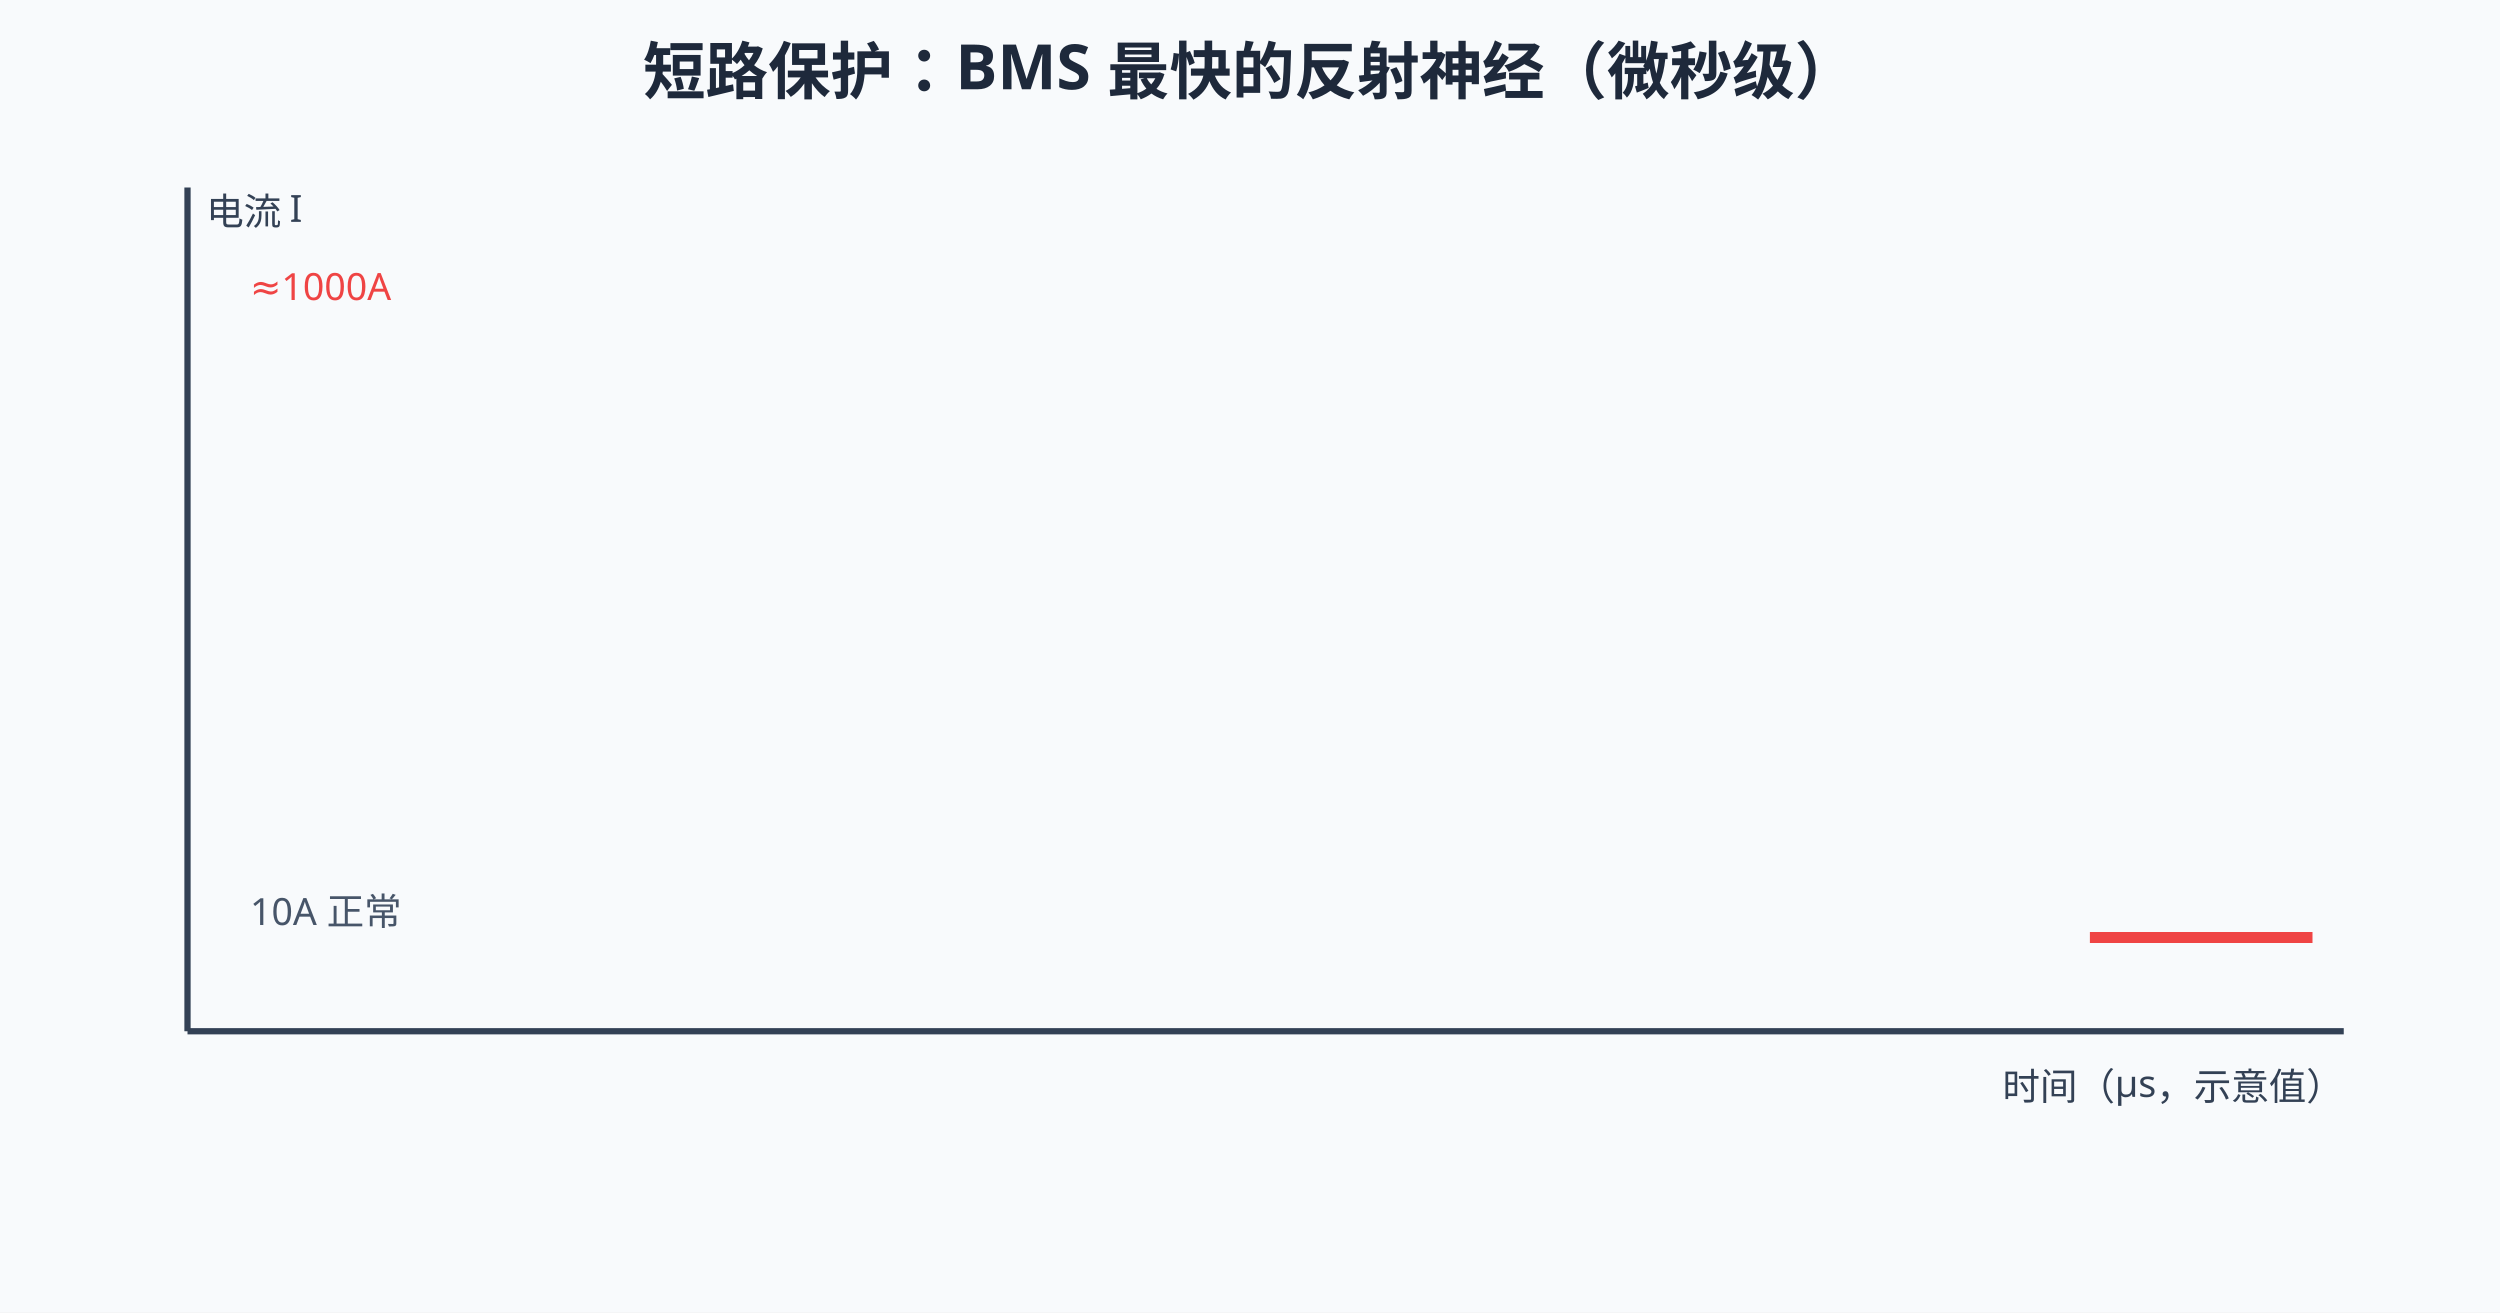
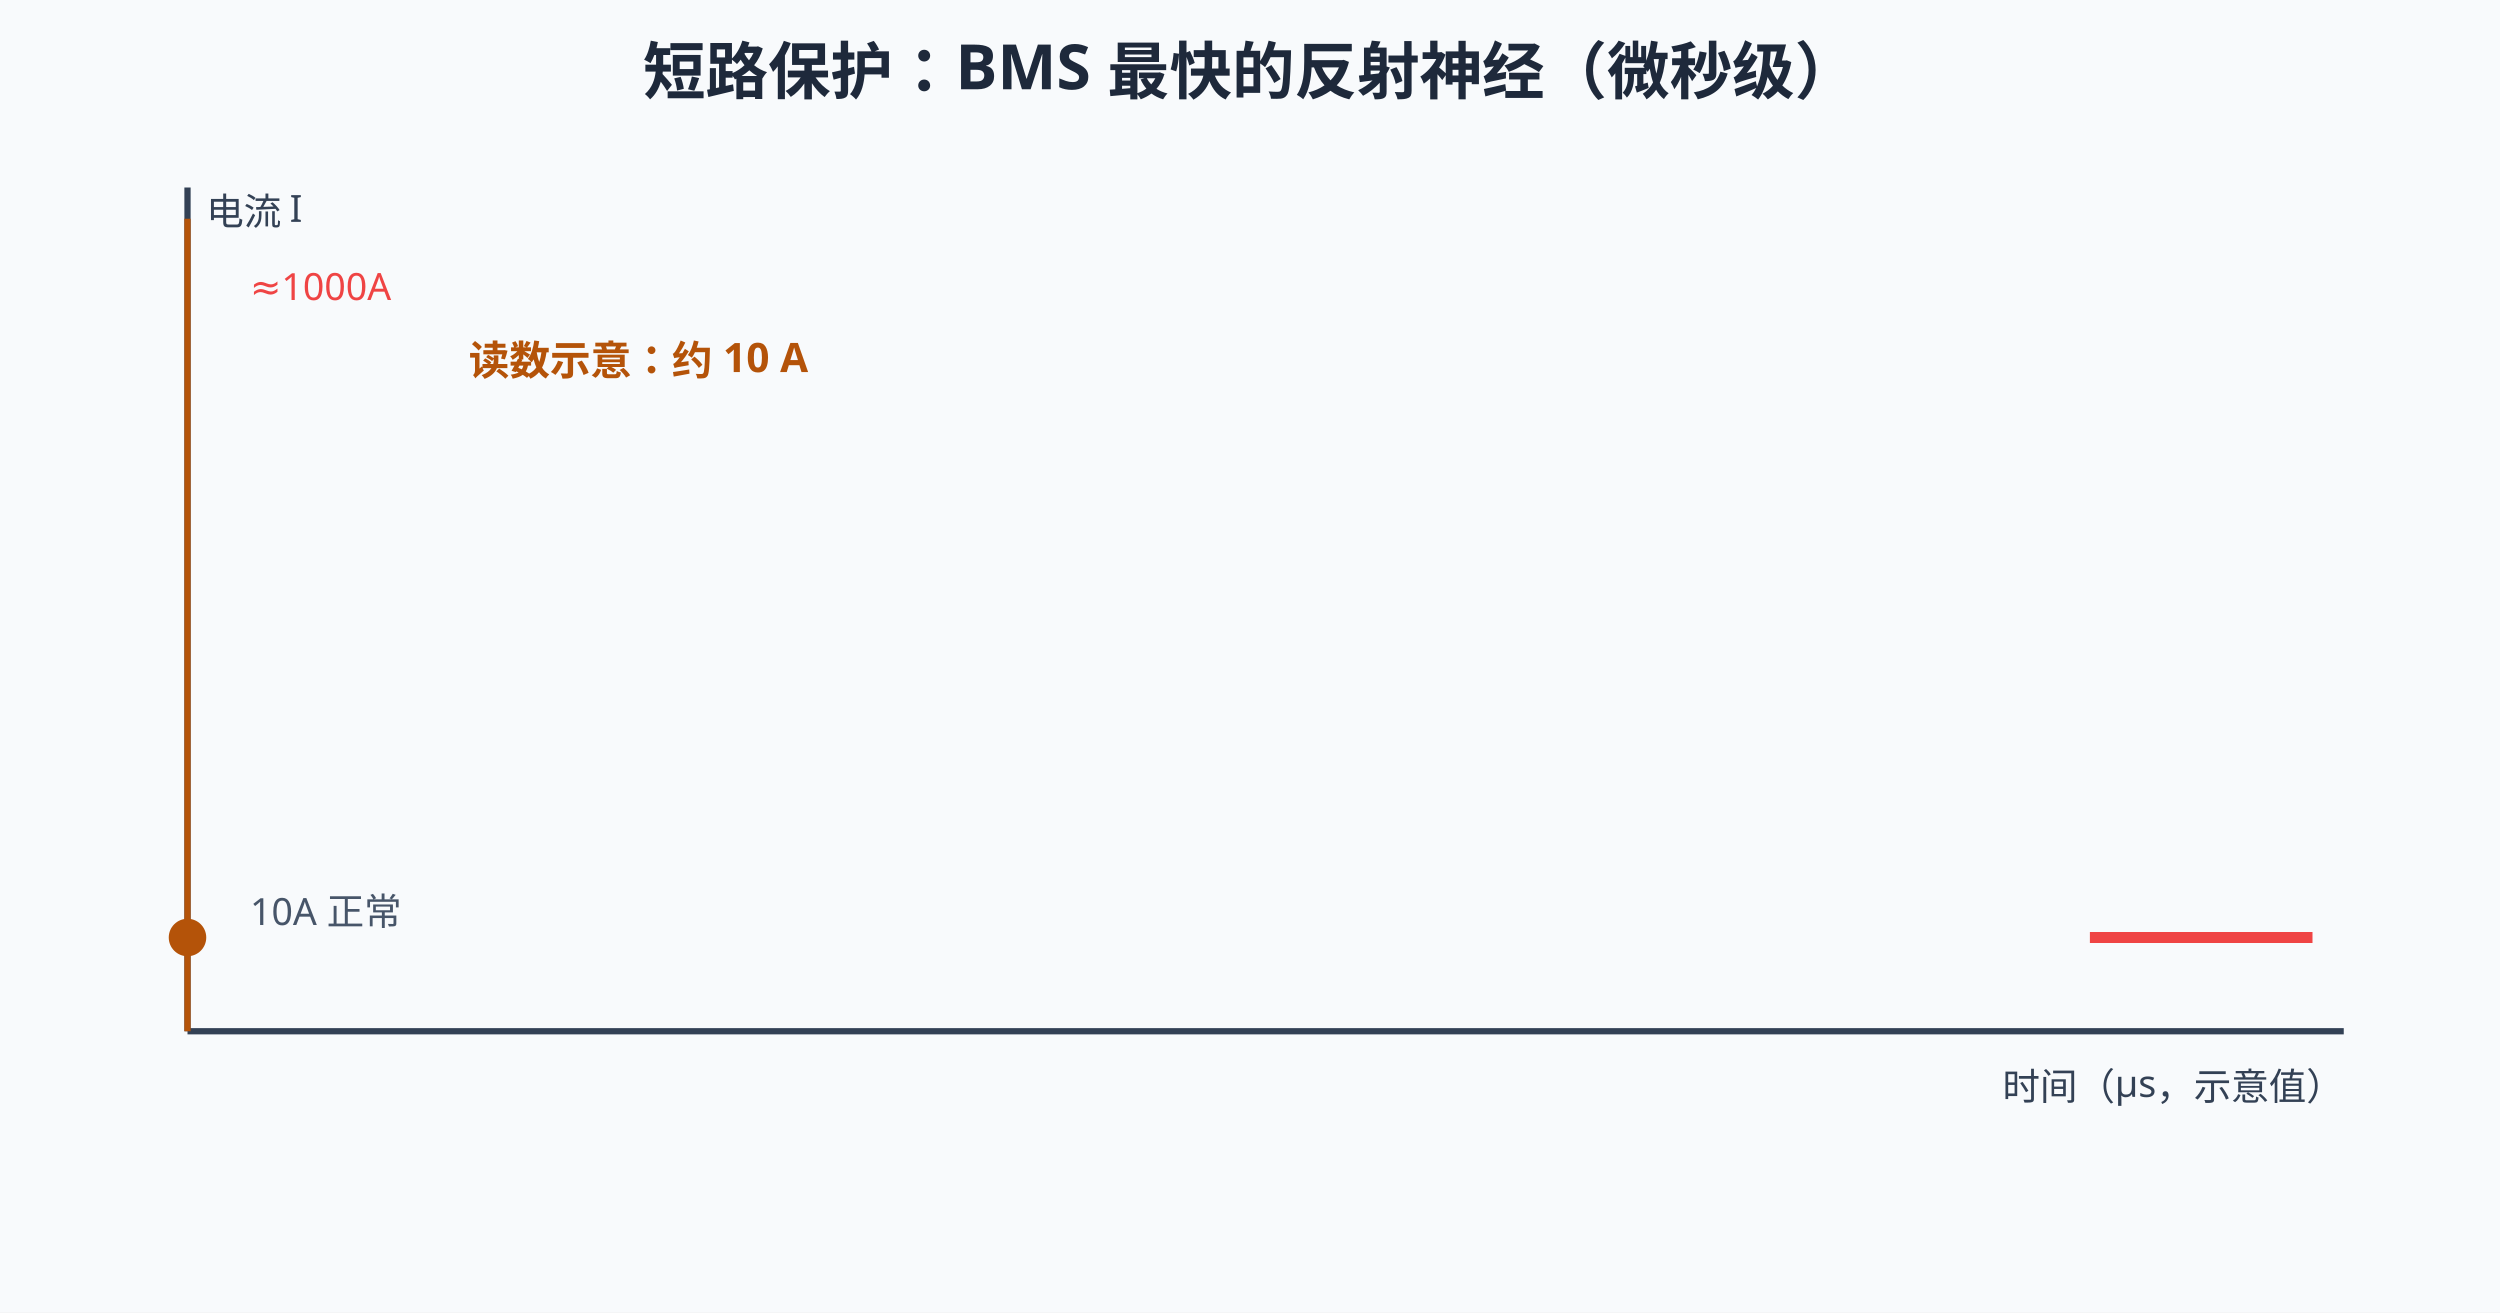
<svg xmlns="http://www.w3.org/2000/svg" width="800" height="420" viewBox="0 0 800 420">
  <rect width="800" height="420" fill="#f8fafc" />
  <style>
  text{font-family:"Segoe UI","Microsoft YaHei",sans-serif;}
  /* 深色模式：GitHub 深色主题下对调底色与文字色，只覆盖配色，不动几何与动画。
     stroke="#fff" 保持白色——那是彩色徽标上的勾选，不在覆盖范围内。 */
  @media (prefers-color-scheme: dark){
  rect[fill="#f8fafc"]{fill:#0f172a}
  rect[fill="#fff"]{fill:#1e293b}
  [fill="#f1f5f9"]{fill:#1e293b}
  [stroke="#f1f5f9"]{stroke:#1e293b}
  [fill="#e2e8f0"]{fill:#334155}
  [stroke="#e2e8f0"]{stroke:#334155}
  [fill="#cbd5e1"]{fill:#475569}
  [stroke="#cbd5e1"]{stroke:#475569}
  [fill="#64748b"]{fill:#94a3b8}
  [stroke="#64748b"]{stroke:#94a3b8}
  [fill="#475569"]{fill:#cbd5e1}
  [stroke="#475569"]{stroke:#cbd5e1}
  [fill="#334155"]{fill:#e2e8f0}
  [stroke="#334155"]{stroke:#e2e8f0}
  [fill="#1e293b"]{fill:#f1f5f9}
  [stroke="#1e293b"]{stroke:#f1f5f9}
  [fill="#dbeafe"]{fill:#1e3a8a}
  [stroke="#dbeafe"]{stroke:#1e3a8a}
  [fill="#eff6ff"]{fill:#172554}
  [stroke="#eff6ff"]{stroke:#172554}
  [fill="#bfdbfe"]{fill:#1e40af}
  [stroke="#bfdbfe"]{stroke:#1e40af}
  [fill="#1d4ed8"]{fill:#60a5fa}
  [stroke="#1d4ed8"]{stroke:#60a5fa}
  [fill="#1e40af"]{fill:#93c5fd}
  [stroke="#1e40af"]{stroke:#93c5fd}
  [fill="#2563eb"]{fill:#60a5fa}
  [stroke="#2563eb"]{stroke:#60a5fa}
  [fill="#3b82f6"]{fill:#60a5fa}
  [stroke="#3b82f6"]{stroke:#60a5fa}
  [fill="#ecfdf5"]{fill:#022c22}
  [stroke="#ecfdf5"]{stroke:#022c22}
  [fill="#a7f3d0"]{fill:#065f46}
  [stroke="#a7f3d0"]{stroke:#065f46}
  [fill="#86efac"]{fill:#166534}
  [stroke="#86efac"]{stroke:#166534}
  [fill="#065f46"]{fill:#6ee7b7}
  [stroke="#065f46"]{stroke:#6ee7b7}
  [fill="#059669"]{fill:#34d399}
  [stroke="#059669"]{stroke:#34d399}
  [fill="#fef2f2"]{fill:#450a0a}
  [stroke="#fef2f2"]{stroke:#450a0a}
  [fill="#fecaca"]{fill:#7f1d1d}
  [stroke="#fecaca"]{stroke:#7f1d1d}
  [fill="#fca5a5"]{fill:#b91c1c}
  [stroke="#fca5a5"]{stroke:#b91c1c}
  [fill="#991b1b"]{fill:#fca5a5}
  [stroke="#991b1b"]{stroke:#fca5a5}
  [fill="#dc2626"]{fill:#f87171}
  [stroke="#dc2626"]{stroke:#f87171}
  [fill="#fffbeb"]{fill:#451a03}
  [stroke="#fffbeb"]{stroke:#451a03}
  [fill="#fef3c7"]{fill:#78350f}
  [stroke="#fef3c7"]{stroke:#78350f}
  [fill="#92400e"]{fill:#fcd34d}
  [stroke="#92400e"]{stroke:#fcd34d}
  [fill="#b45309"]{fill:#fbbf24}
  [stroke="#b45309"]{stroke:#fbbf24}
  }
</style>
  <text x="400" y="30" text-anchor="middle" font-size="20" font-weight="bold" fill="#1e293b">短路保护：BMS 最快的反射神经（微秒级）</text>
  <line x1="60" y1="330" x2="750" y2="330" stroke="#334155" stroke-width="2" />
  <line x1="60" y1="330" x2="60" y2="60" stroke="#334155" stroke-width="2" />
  <text x="750" y="352" text-anchor="end" font-size="12" fill="#334155">时间（μs，示意值）</text>
  <text x="66" y="72" font-size="12" fill="#334155">电流 I</text>
  <text x="80" y="296" font-size="12" fill="#475569">10A 正常</text>
  <text x="80" y="96" font-size="12" fill="#ef4444">≈1000A</text>
  <polygon points="350,300 378,88 418,84 430,300" fill="#fecaca" opacity="0">
    <animate attributeName="opacity" values="0;0;0.7;0.7" keyTimes="0;0.35;0.42;1" dur="8s" repeatCount="indefinite" />
  </polygon>
  <text x="392" y="200" text-anchor="middle" font-size="11" fill="#dc2626" opacity="0">
    I²t<animate attributeName="opacity" values="0;0;1;1" keyTimes="0;0.42;0.46;1" dur="8s" repeatCount="indefinite" />
  </text>
  <path d="M60,300 H350 L378,88 L385,84 H418 L430,300 H740" fill="none" stroke="#ef4444" stroke-width="3.5" pathLength="1000" stroke-dasharray="1000" stroke-dashoffset="1000">
    <animate attributeName="stroke-dashoffset" values="1000;0;0" keyTimes="0;0.62;1" dur="8s" repeatCount="indefinite" />
  </path>
  <g opacity="0">
    <animate attributeName="opacity" values="0;0;1;1" keyTimes="0;0.32;0.35;1" dur="8s" repeatCount="indefinite" />
    <line x1="350" y1="300" x2="350" y2="330" stroke="#334155" stroke-width="2" />
    <text x="350" y="372" text-anchor="middle" font-size="12" fill="#334155">t=0 扳手搭上端子</text>
  </g>
  <g opacity="0">
    <animate attributeName="opacity" values="0;0;1;1" keyTimes="0;0.44;0.47;1" dur="8s" repeatCount="indefinite" />
    <line x1="385" y1="84" x2="385" y2="330" stroke="#f59e0b" stroke-width="1.5" stroke-dasharray="5 4" />
    <text x="385" y="396" text-anchor="middle" font-size="12" fill="#b45309">≈2μs 比较器翻转</text>
  </g>
  <g opacity="0">
    <animate attributeName="opacity" values="0;0;1;1" keyTimes="0;0.56;0.59;1" dur="8s" repeatCount="indefinite" />
    <line x1="430" y1="84" x2="430" y2="330" stroke="#10b981" stroke-width="1.5" stroke-dasharray="5 4" />
    <text x="440" y="372" text-anchor="start" font-size="12" fill="#059669">≈10μs MOS 关断</text>
  </g>
  <g opacity="0">
    <animate attributeName="opacity" values="0;0;1;1" keyTimes="0;0.55;0.58;1" dur="8s" repeatCount="indefinite" />
    <rect x="560" y="90" width="180" height="90" rx="10" fill="#ecfdf5" stroke="#10b981" />
    <text x="650" y="120" text-anchor="middle" font-size="13" font-weight="bold" fill="#059669">MOS 闸门关断</text>
    <text x="650" y="142" text-anchor="middle" font-size="12" fill="#065f46">电流被"一刀切断"</text>
    <path d="M600,162 l14,14 l30,-32" stroke="#10b981" stroke-width="4" fill="none" stroke-linecap="round" />
  </g>
+   <line y1="70" y2="330" stroke="#b45309" stroke-width="2" x1="60" x2="60">
+     <animate attributeName="x1" values="60;350;378;385;418;430;740;60" keyTimes="0;0.22;0.34;0.42;0.50;0.58;0.78;1" dur="8s" repeatCount="indefinite" />
+     <animate attributeName="x2" values="60;350;378;385;418;430;740;60" keyTimes="0;0.22;0.34;0.42;0.50;0.58;0.78;1" dur="8s" repeatCount="indefinite" />
+   </line>
+   <circle r="6" fill="#b45309" cx="60" cy="300">
+     <animate attributeName="cx" values="60;350;378;385;418;430;740;60" keyTimes="0;0.22;0.34;0.42;0.50;0.58;0.78;1" dur="8s" repeatCount="indefinite" />
+     <animate attributeName="cy" values="300;300;88;84;84;300;300;300" keyTimes="0;0.22;0.34;0.42;0.50;0.58;0.78;1" dur="8s" repeatCount="indefinite" />
+   </circle>
+   <text x="150" y="120" font-size="13" font-weight="bold" fill="#b45309" opacity="1">读数示意：约 10 A<animate attributeName="opacity" values="1;0;0;0;0;0;0;0" keyTimes="0;0.22;0.34;0.42;0.50;0.58;0.78;1" calcMode="discrete" dur="8s" repeatCount="indefinite" />
+   </text>
+   <text x="150" y="120" font-size="13" font-weight="bold" fill="#b45309" opacity="0">t=0 电流开始冲<animate attributeName="opacity" values="0;1;0;0;0;0;0;0" keyTimes="0;0.22;0.34;0.42;0.50;0.58;0.78;1" calcMode="discrete" dur="8s" repeatCount="indefinite" />
+   </text>
+   <text x="150" y="120" font-size="13" font-weight="bold" fill="#b45309" opacity="0">≈2 μs 比较器翻转<animate attributeName="opacity" values="0;0;0;1;1;0;0;0" keyTimes="0;0.22;0.34;0.42;0.50;0.58;0.78;1" calcMode="discrete" dur="8s" repeatCount="indefinite" />
+   </text>
+   <text x="150" y="120" font-size="13" font-weight="bold" fill="#b45309" opacity="0">≈10 μs MOS 关断<animate attributeName="opacity" values="0;0;0;0;0;1;1;0" keyTimes="0;0.22;0.34;0.42;0.50;0.58;0.78;1" calcMode="discrete" dur="8s" repeatCount="indefinite" />
+   </text>
  <g opacity="0">
    <animate attributeName="opacity" values="0;0;1;1" keyTimes="0;0.72;0.76;1" dur="8s" repeatCount="indefinite" />
    <rect x="130" y="210" width="540" height="70" rx="8" fill="#fffbeb" stroke="#f59e0b" />
    <text x="400" y="232" text-anchor="middle" font-size="14" font-weight="bold" fill="#92400e">为什么是微秒级？I²t 能量按毫秒计就能烧穿 MOS 的硅片</text>
    <text x="400" y="251" text-anchor="middle" font-size="13" fill="#92400e">软件保护（毫秒级）通常赶不上第一道关断——须由硬件比较器直接关闸</text>
    <text x="400" y="270" text-anchor="middle" font-size="13" fill="#92400e">（2/10μs 为示意值，以保护 IC datasheet 与系统验证为准）</text>
  </g>
</svg>
